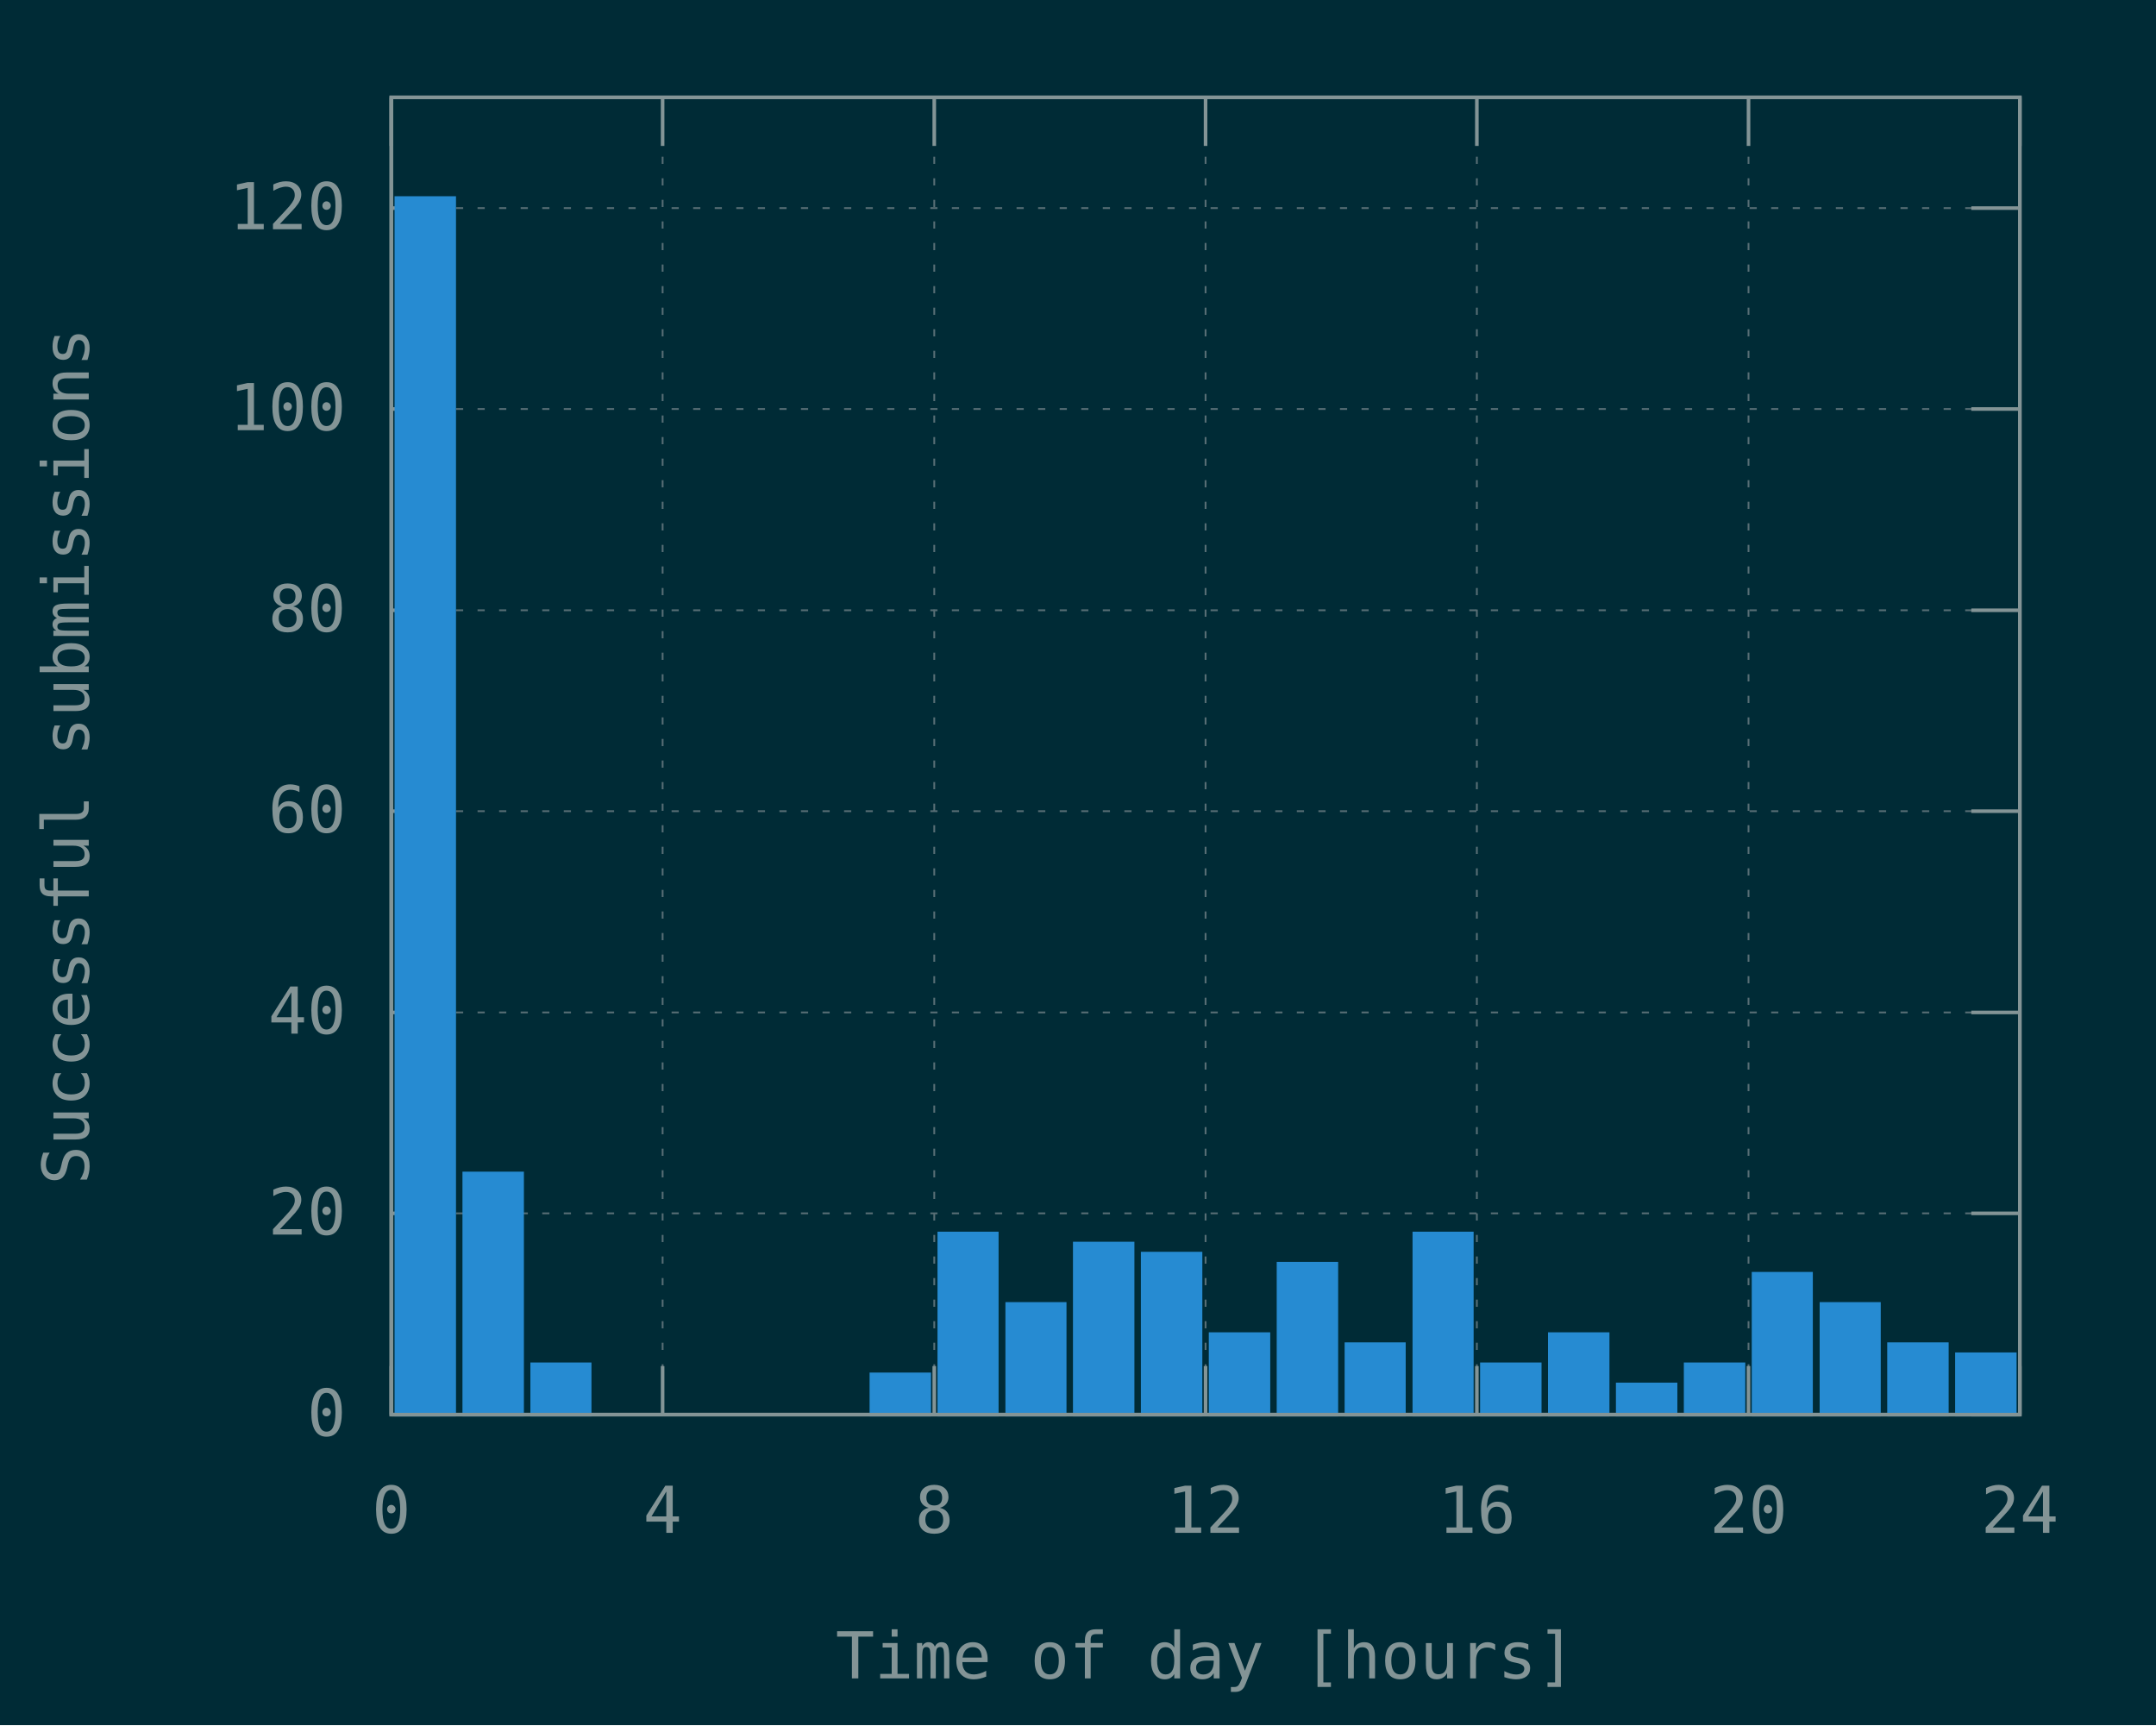
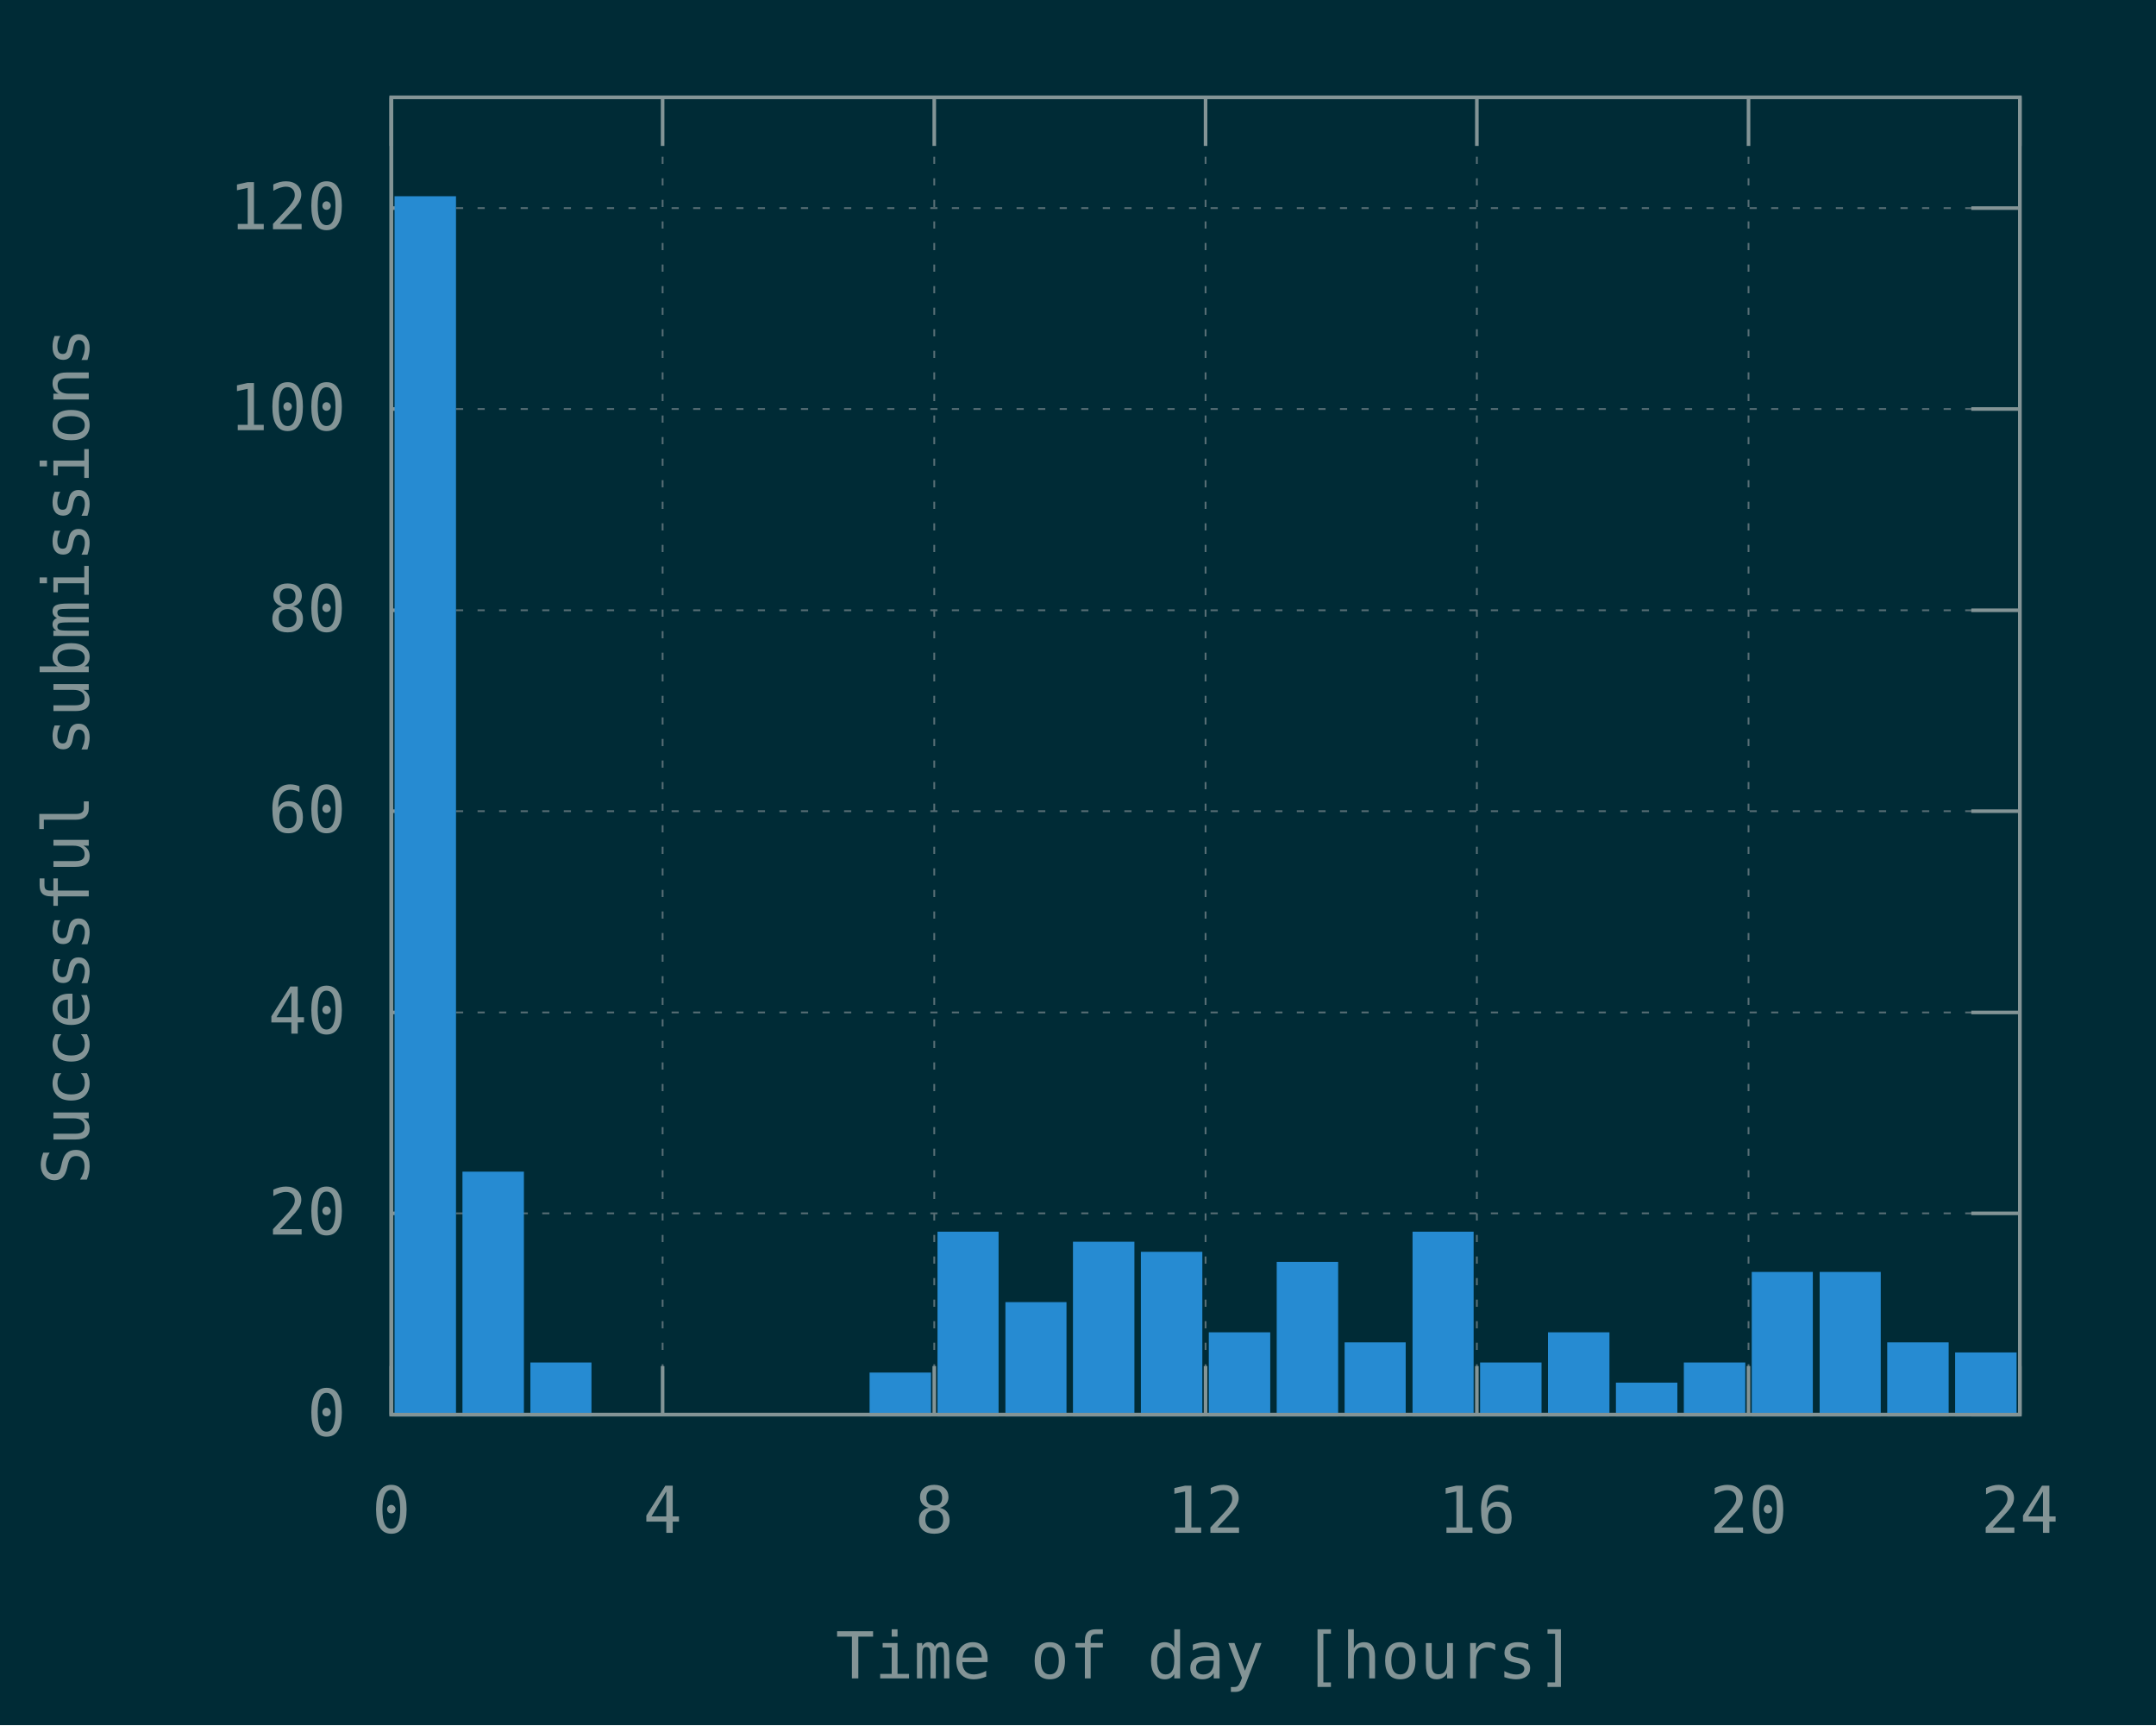
<svg xmlns="http://www.w3.org/2000/svg" xmlns:xlink="http://www.w3.org/1999/xlink" width="600" height="480" viewBox="0 0 600 480">
  <g id="gnuplot_canvas">
    <rect x="0" y="0" width="600" height="480" fill="#002b36" />
    <defs>
      <circle id="gpDot" r="0.5" stroke-width="0.5" stroke="currentColor" />
      <path id="gpPt0" stroke-width="0.148" stroke="currentColor" d="M-1,0 h2 M0,-1 v2" />
      <path id="gpPt1" stroke-width="0.148" stroke="currentColor" d="M-1,-1 L1,1 M1,-1 L-1,1" />
      <path id="gpPt2" stroke-width="0.148" stroke="currentColor" d="M-1,0 L1,0 M0,-1 L0,1 M-1,-1 L1,1 M-1,1 L1,-1" />
      <rect id="gpPt3" stroke-width="0.148" stroke="currentColor" x="-1" y="-1" width="2" height="2" />
      <rect id="gpPt4" stroke-width="0.148" stroke="currentColor" fill="currentColor" x="-1" y="-1" width="2" height="2" />
      <circle id="gpPt5" stroke-width="0.148" stroke="currentColor" cx="0" cy="0" r="1" />
      <use xlink:href="#gpPt5" id="gpPt6" fill="currentColor" stroke="none" />
      <path id="gpPt7" stroke-width="0.148" stroke="currentColor" d="M0,-1.33 L-1.33,0.67 L1.33,0.67 z" />
      <use xlink:href="#gpPt7" id="gpPt8" fill="currentColor" stroke="none" />
      <use xlink:href="#gpPt7" id="gpPt9" stroke="currentColor" transform="rotate(180)" />
      <use xlink:href="#gpPt9" id="gpPt10" fill="currentColor" stroke="none" />
      <use xlink:href="#gpPt3" id="gpPt11" stroke="currentColor" transform="rotate(45)" />
      <use xlink:href="#gpPt11" id="gpPt12" fill="currentColor" stroke="none" />
      <path id="gpPt13" stroke-width="0.148" stroke="currentColor" d="M0,1.330 L1.265,0.411 L0.782,-1.067 L-0.782,-1.076 L-1.265,0.411 z" />
      <use xlink:href="#gpPt13" id="gpPt14" fill="currentColor" stroke="none" />
      <filter id="textbox" filterUnits="objectBoundingBox" x="0" y="0" height="1" width="1">
        <feFlood flood-color="#002B36" flood-opacity="1" result="bgnd" />
        <feComposite in="SourceGraphic" in2="bgnd" operator="atop" />
      </filter>
      <filter id="greybox" filterUnits="objectBoundingBox" x="0" y="0" height="1" width="1">
        <feFlood flood-color="lightgrey" flood-opacity="1" result="grey" />
        <feComposite in="SourceGraphic" in2="grey" operator="atop" />
      </filter>
    </defs>
    <g fill="none" color="#002B36" stroke="currentColor" stroke-width="1.00" stroke-linecap="butt" stroke-linejoin="miter">
</g>
    <g fill="none" color="black" stroke="currentColor" stroke-width="1.00" stroke-linecap="butt" stroke-linejoin="miter">
</g>
    <g fill="none" color="black" stroke="rgb(131, 148, 150)" stroke-width="0.50" stroke-linecap="butt" stroke-linejoin="miter">
</g>
    <g fill="none" color="gray" stroke="currentColor" stroke-width="0.50" stroke-linecap="butt" stroke-linejoin="miter">
      <path stroke="rgb( 88, 110, 117)" stroke-dasharray="2,4" class="gridline" d="M108.9,393.6 L562.1,393.6  " />
    </g>
    <g fill="none" color="gray" stroke="rgb( 88, 110, 117)" stroke-width="1.00" stroke-linecap="butt" stroke-linejoin="miter">
</g>
    <g fill="none" color="black" stroke="currentColor" stroke-width="1.00" stroke-linecap="butt" stroke-linejoin="miter">
      <path stroke="rgb(131, 148, 150)" d="M108.9,393.6 L122.4,393.6 M562.1,393.6 L548.6,393.6  " />
      <g transform="translate(96.3,399.5)" stroke="none" fill="rgb(131,148,150)" font-family="Inconsolata" font-size="18.00" text-anchor="end">
        <text>
          <tspan font-family="Inconsolata"> 0</tspan>
        </text>
      </g>
    </g>
    <g fill="none" color="black" stroke="currentColor" stroke-width="1.00" stroke-linecap="butt" stroke-linejoin="miter">
</g>
    <g fill="none" color="black" stroke="rgb(131, 148, 150)" stroke-width="0.50" stroke-linecap="butt" stroke-linejoin="miter">
</g>
    <g fill="none" color="gray" stroke="currentColor" stroke-width="0.50" stroke-linecap="butt" stroke-linejoin="miter">
      <path stroke="rgb( 88, 110, 117)" stroke-dasharray="2,4" class="gridline" d="M108.9,337.6 L562.1,337.6  " />
    </g>
    <g fill="none" color="gray" stroke="rgb( 88, 110, 117)" stroke-width="1.00" stroke-linecap="butt" stroke-linejoin="miter">
</g>
    <g fill="none" color="black" stroke="currentColor" stroke-width="1.00" stroke-linecap="butt" stroke-linejoin="miter">
      <path stroke="rgb(131, 148, 150)" d="M108.9,337.6 L122.4,337.6 M562.1,337.6 L548.6,337.6  " />
      <g transform="translate(96.3,343.5)" stroke="none" fill="rgb(131,148,150)" font-family="Inconsolata" font-size="18.00" text-anchor="end">
        <text>
          <tspan font-family="Inconsolata"> 20</tspan>
        </text>
      </g>
    </g>
    <g fill="none" color="black" stroke="currentColor" stroke-width="1.00" stroke-linecap="butt" stroke-linejoin="miter">
</g>
    <g fill="none" color="black" stroke="rgb(131, 148, 150)" stroke-width="0.50" stroke-linecap="butt" stroke-linejoin="miter">
</g>
    <g fill="none" color="gray" stroke="currentColor" stroke-width="0.50" stroke-linecap="butt" stroke-linejoin="miter">
      <path stroke="rgb( 88, 110, 117)" stroke-dasharray="2,4" class="gridline" d="M108.9,281.7 L562.1,281.7  " />
    </g>
    <g fill="none" color="gray" stroke="rgb( 88, 110, 117)" stroke-width="1.00" stroke-linecap="butt" stroke-linejoin="miter">
</g>
    <g fill="none" color="black" stroke="currentColor" stroke-width="1.00" stroke-linecap="butt" stroke-linejoin="miter">
      <path stroke="rgb(131, 148, 150)" d="M108.9,281.7 L122.4,281.7 M562.1,281.7 L548.6,281.7  " />
      <g transform="translate(96.3,287.6)" stroke="none" fill="rgb(131,148,150)" font-family="Inconsolata" font-size="18.00" text-anchor="end">
        <text>
          <tspan font-family="Inconsolata"> 40</tspan>
        </text>
      </g>
    </g>
    <g fill="none" color="black" stroke="currentColor" stroke-width="1.00" stroke-linecap="butt" stroke-linejoin="miter">
</g>
    <g fill="none" color="black" stroke="rgb(131, 148, 150)" stroke-width="0.50" stroke-linecap="butt" stroke-linejoin="miter">
</g>
    <g fill="none" color="gray" stroke="currentColor" stroke-width="0.50" stroke-linecap="butt" stroke-linejoin="miter">
      <path stroke="rgb( 88, 110, 117)" stroke-dasharray="2,4" class="gridline" d="M108.9,225.7 L562.1,225.7  " />
    </g>
    <g fill="none" color="gray" stroke="rgb( 88, 110, 117)" stroke-width="1.00" stroke-linecap="butt" stroke-linejoin="miter">
</g>
    <g fill="none" color="black" stroke="currentColor" stroke-width="1.00" stroke-linecap="butt" stroke-linejoin="miter">
      <path stroke="rgb(131, 148, 150)" d="M108.9,225.7 L122.4,225.7 M562.1,225.7 L548.6,225.7  " />
      <g transform="translate(96.3,231.6)" stroke="none" fill="rgb(131,148,150)" font-family="Inconsolata" font-size="18.00" text-anchor="end">
        <text>
          <tspan font-family="Inconsolata"> 60</tspan>
        </text>
      </g>
    </g>
    <g fill="none" color="black" stroke="currentColor" stroke-width="1.00" stroke-linecap="butt" stroke-linejoin="miter">
</g>
    <g fill="none" color="black" stroke="rgb(131, 148, 150)" stroke-width="0.50" stroke-linecap="butt" stroke-linejoin="miter">
</g>
    <g fill="none" color="gray" stroke="currentColor" stroke-width="0.50" stroke-linecap="butt" stroke-linejoin="miter">
      <path stroke="rgb( 88, 110, 117)" stroke-dasharray="2,4" class="gridline" d="M108.9,169.8 L562.1,169.8  " />
    </g>
    <g fill="none" color="gray" stroke="rgb( 88, 110, 117)" stroke-width="1.00" stroke-linecap="butt" stroke-linejoin="miter">
</g>
    <g fill="none" color="black" stroke="currentColor" stroke-width="1.00" stroke-linecap="butt" stroke-linejoin="miter">
      <path stroke="rgb(131, 148, 150)" d="M108.9,169.8 L122.4,169.8 M562.1,169.8 L548.6,169.8  " />
      <g transform="translate(96.3,175.7)" stroke="none" fill="rgb(131,148,150)" font-family="Inconsolata" font-size="18.00" text-anchor="end">
        <text>
          <tspan font-family="Inconsolata"> 80</tspan>
        </text>
      </g>
    </g>
    <g fill="none" color="black" stroke="currentColor" stroke-width="1.00" stroke-linecap="butt" stroke-linejoin="miter">
</g>
    <g fill="none" color="black" stroke="rgb(131, 148, 150)" stroke-width="0.50" stroke-linecap="butt" stroke-linejoin="miter">
</g>
    <g fill="none" color="gray" stroke="currentColor" stroke-width="0.50" stroke-linecap="butt" stroke-linejoin="miter">
      <path stroke="rgb( 88, 110, 117)" stroke-dasharray="2,4" class="gridline" d="M108.9,113.8 L562.1,113.8  " />
    </g>
    <g fill="none" color="gray" stroke="rgb( 88, 110, 117)" stroke-width="1.00" stroke-linecap="butt" stroke-linejoin="miter">
</g>
    <g fill="none" color="black" stroke="currentColor" stroke-width="1.00" stroke-linecap="butt" stroke-linejoin="miter">
      <path stroke="rgb(131, 148, 150)" d="M108.9,113.8 L122.4,113.8 M562.1,113.8 L548.6,113.8  " />
      <g transform="translate(96.3,119.7)" stroke="none" fill="rgb(131,148,150)" font-family="Inconsolata" font-size="18.00" text-anchor="end">
        <text>
          <tspan font-family="Inconsolata"> 100</tspan>
        </text>
      </g>
    </g>
    <g fill="none" color="black" stroke="currentColor" stroke-width="1.00" stroke-linecap="butt" stroke-linejoin="miter">
</g>
    <g fill="none" color="black" stroke="rgb(131, 148, 150)" stroke-width="0.50" stroke-linecap="butt" stroke-linejoin="miter">
</g>
    <g fill="none" color="gray" stroke="currentColor" stroke-width="0.50" stroke-linecap="butt" stroke-linejoin="miter">
      <path stroke="rgb( 88, 110, 117)" stroke-dasharray="2,4" class="gridline" d="M108.9,57.9 L562.1,57.9  " />
    </g>
    <g fill="none" color="gray" stroke="rgb( 88, 110, 117)" stroke-width="1.00" stroke-linecap="butt" stroke-linejoin="miter">
</g>
    <g fill="none" color="black" stroke="currentColor" stroke-width="1.00" stroke-linecap="butt" stroke-linejoin="miter">
      <path stroke="rgb(131, 148, 150)" d="M108.9,57.9 L122.4,57.9 M562.1,57.9 L548.6,57.9  " />
      <g transform="translate(96.3,63.8)" stroke="none" fill="rgb(131,148,150)" font-family="Inconsolata" font-size="18.00" text-anchor="end">
        <text>
          <tspan font-family="Inconsolata"> 120</tspan>
        </text>
      </g>
    </g>
    <g fill="none" color="black" stroke="currentColor" stroke-width="1.00" stroke-linecap="butt" stroke-linejoin="miter">
</g>
    <g fill="none" color="black" stroke="rgb(131, 148, 150)" stroke-width="0.50" stroke-linecap="butt" stroke-linejoin="miter">
</g>
    <g fill="none" color="gray" stroke="currentColor" stroke-width="0.50" stroke-linecap="butt" stroke-linejoin="miter">
      <path stroke="rgb( 88, 110, 117)" stroke-dasharray="2,4" class="gridline" d="M108.9,393.6 L108.9,27.1  " />
    </g>
    <g fill="none" color="gray" stroke="rgb( 88, 110, 117)" stroke-width="1.00" stroke-linecap="butt" stroke-linejoin="miter">
</g>
    <g fill="none" color="black" stroke="currentColor" stroke-width="1.00" stroke-linecap="butt" stroke-linejoin="miter">
      <path stroke="rgb(131, 148, 150)" d="M108.9,393.6 L108.9,380.1 M108.9,27.1 L108.9,40.6  " />
      <g transform="translate(108.9,426.5)" stroke="none" fill="rgb(131,148,150)" font-family="Inconsolata" font-size="18.00" text-anchor="middle">
        <text>
          <tspan font-family="Inconsolata"> 0</tspan>
        </text>
      </g>
    </g>
    <g fill="none" color="black" stroke="currentColor" stroke-width="1.00" stroke-linecap="butt" stroke-linejoin="miter">
</g>
    <g fill="none" color="black" stroke="rgb(131, 148, 150)" stroke-width="0.50" stroke-linecap="butt" stroke-linejoin="miter">
</g>
    <g fill="none" color="gray" stroke="currentColor" stroke-width="0.50" stroke-linecap="butt" stroke-linejoin="miter">
      <path stroke="rgb( 88, 110, 117)" stroke-dasharray="2,4" class="gridline" d="M184.4,393.6 L184.4,27.1  " />
    </g>
    <g fill="none" color="gray" stroke="rgb( 88, 110, 117)" stroke-width="1.00" stroke-linecap="butt" stroke-linejoin="miter">
</g>
    <g fill="none" color="black" stroke="currentColor" stroke-width="1.00" stroke-linecap="butt" stroke-linejoin="miter">
      <path stroke="rgb(131, 148, 150)" d="M184.4,393.6 L184.4,380.1 M184.4,27.1 L184.4,40.6  " />
      <g transform="translate(184.4,426.5)" stroke="none" fill="rgb(131,148,150)" font-family="Inconsolata" font-size="18.00" text-anchor="middle">
        <text>
          <tspan font-family="Inconsolata"> 4</tspan>
        </text>
      </g>
    </g>
    <g fill="none" color="black" stroke="currentColor" stroke-width="1.00" stroke-linecap="butt" stroke-linejoin="miter">
</g>
    <g fill="none" color="black" stroke="rgb(131, 148, 150)" stroke-width="0.50" stroke-linecap="butt" stroke-linejoin="miter">
</g>
    <g fill="none" color="gray" stroke="currentColor" stroke-width="0.50" stroke-linecap="butt" stroke-linejoin="miter">
      <path stroke="rgb( 88, 110, 117)" stroke-dasharray="2,4" class="gridline" d="M260.0,393.6 L260.0,27.1  " />
    </g>
    <g fill="none" color="gray" stroke="rgb( 88, 110, 117)" stroke-width="1.00" stroke-linecap="butt" stroke-linejoin="miter">
</g>
    <g fill="none" color="black" stroke="currentColor" stroke-width="1.00" stroke-linecap="butt" stroke-linejoin="miter">
      <path stroke="rgb(131, 148, 150)" d="M260.0,393.6 L260.0,380.1 M260.0,27.1 L260.0,40.6  " />
      <g transform="translate(260.0,426.5)" stroke="none" fill="rgb(131,148,150)" font-family="Inconsolata" font-size="18.00" text-anchor="middle">
        <text>
          <tspan font-family="Inconsolata"> 8</tspan>
        </text>
      </g>
    </g>
    <g fill="none" color="black" stroke="currentColor" stroke-width="1.00" stroke-linecap="butt" stroke-linejoin="miter">
</g>
    <g fill="none" color="black" stroke="rgb(131, 148, 150)" stroke-width="0.50" stroke-linecap="butt" stroke-linejoin="miter">
</g>
    <g fill="none" color="gray" stroke="currentColor" stroke-width="0.50" stroke-linecap="butt" stroke-linejoin="miter">
      <path stroke="rgb( 88, 110, 117)" stroke-dasharray="2,4" class="gridline" d="M335.5,393.6 L335.5,27.1  " />
    </g>
    <g fill="none" color="gray" stroke="rgb( 88, 110, 117)" stroke-width="1.00" stroke-linecap="butt" stroke-linejoin="miter">
</g>
    <g fill="none" color="black" stroke="currentColor" stroke-width="1.00" stroke-linecap="butt" stroke-linejoin="miter">
      <path stroke="rgb(131, 148, 150)" d="M335.5,393.6 L335.5,380.1 M335.5,27.1 L335.5,40.6  " />
      <g transform="translate(335.5,426.5)" stroke="none" fill="rgb(131,148,150)" font-family="Inconsolata" font-size="18.00" text-anchor="middle">
        <text>
          <tspan font-family="Inconsolata"> 12</tspan>
        </text>
      </g>
    </g>
    <g fill="none" color="black" stroke="currentColor" stroke-width="1.00" stroke-linecap="butt" stroke-linejoin="miter">
</g>
    <g fill="none" color="black" stroke="rgb(131, 148, 150)" stroke-width="0.50" stroke-linecap="butt" stroke-linejoin="miter">
</g>
    <g fill="none" color="gray" stroke="currentColor" stroke-width="0.50" stroke-linecap="butt" stroke-linejoin="miter">
      <path stroke="rgb( 88, 110, 117)" stroke-dasharray="2,4" class="gridline" d="M411.0,393.6 L411.0,27.1  " />
    </g>
    <g fill="none" color="gray" stroke="rgb( 88, 110, 117)" stroke-width="1.00" stroke-linecap="butt" stroke-linejoin="miter">
</g>
    <g fill="none" color="black" stroke="currentColor" stroke-width="1.00" stroke-linecap="butt" stroke-linejoin="miter">
      <path stroke="rgb(131, 148, 150)" d="M411.0,393.6 L411.0,380.1 M411.0,27.1 L411.0,40.6  " />
      <g transform="translate(411.0,426.5)" stroke="none" fill="rgb(131,148,150)" font-family="Inconsolata" font-size="18.00" text-anchor="middle">
        <text>
          <tspan font-family="Inconsolata"> 16</tspan>
        </text>
      </g>
    </g>
    <g fill="none" color="black" stroke="currentColor" stroke-width="1.00" stroke-linecap="butt" stroke-linejoin="miter">
</g>
    <g fill="none" color="black" stroke="rgb(131, 148, 150)" stroke-width="0.50" stroke-linecap="butt" stroke-linejoin="miter">
</g>
    <g fill="none" color="gray" stroke="currentColor" stroke-width="0.50" stroke-linecap="butt" stroke-linejoin="miter">
      <path stroke="rgb( 88, 110, 117)" stroke-dasharray="2,4" class="gridline" d="M486.6,393.6 L486.6,40.6 L486.6,27.1  " />
    </g>
    <g fill="none" color="gray" stroke="rgb( 88, 110, 117)" stroke-width="1.00" stroke-linecap="butt" stroke-linejoin="miter">
</g>
    <g fill="none" color="black" stroke="currentColor" stroke-width="1.00" stroke-linecap="butt" stroke-linejoin="miter">
      <path stroke="rgb(131, 148, 150)" d="M486.6,393.6 L486.6,380.1 M486.6,27.1 L486.6,40.6  " />
      <g transform="translate(486.6,426.5)" stroke="none" fill="rgb(131,148,150)" font-family="Inconsolata" font-size="18.00" text-anchor="middle">
        <text>
          <tspan font-family="Inconsolata"> 20</tspan>
        </text>
      </g>
    </g>
    <g fill="none" color="black" stroke="currentColor" stroke-width="1.00" stroke-linecap="butt" stroke-linejoin="miter">
</g>
    <g fill="none" color="black" stroke="rgb(131, 148, 150)" stroke-width="0.50" stroke-linecap="butt" stroke-linejoin="miter">
</g>
    <g fill="none" color="gray" stroke="currentColor" stroke-width="0.50" stroke-linecap="butt" stroke-linejoin="miter">
      <path stroke="rgb( 88, 110, 117)" stroke-dasharray="2,4" class="gridline" d="M562.1,393.6 L562.1,27.1  " />
    </g>
    <g fill="none" color="gray" stroke="rgb( 88, 110, 117)" stroke-width="1.00" stroke-linecap="butt" stroke-linejoin="miter">
</g>
    <g fill="none" color="black" stroke="currentColor" stroke-width="1.00" stroke-linecap="butt" stroke-linejoin="miter">
      <path stroke="rgb(131, 148, 150)" d="M562.1,393.6 L562.1,380.1 M562.1,27.1 L562.1,40.6  " />
      <g transform="translate(562.1,426.5)" stroke="none" fill="rgb(131,148,150)" font-family="Inconsolata" font-size="18.00" text-anchor="middle">
        <text>
          <tspan font-family="Inconsolata"> 24</tspan>
        </text>
      </g>
    </g>
    <g fill="none" color="black" stroke="currentColor" stroke-width="1.00" stroke-linecap="butt" stroke-linejoin="miter">
</g>
    <g fill="none" color="black" stroke="currentColor" stroke-width="1.00" stroke-linecap="butt" stroke-linejoin="miter">
      <path stroke="rgb(131, 148, 150)" d="M108.9,27.1 L108.9,393.6 L562.1,393.6 L562.1,27.1 L108.9,27.1 Z  " />
    </g>
    <g fill="none" color="black" stroke="currentColor" stroke-width="1.00" stroke-linecap="butt" stroke-linejoin="miter">
      <g transform="translate(24.7,210.4) rotate(270)" stroke="none" fill="rgb(131,148,150)" font-family="Inconsolata" font-size="18.00" text-anchor="middle">
        <text>
          <tspan font-family="Inconsolata">Successful submissions</tspan>
        </text>
      </g>
    </g>
    <g fill="none" color="black" stroke="currentColor" stroke-width="1.00" stroke-linecap="butt" stroke-linejoin="miter">
      <g transform="translate(335.5,467.0)" stroke="none" fill="rgb(131,148,150)" font-family="Inconsolata" font-size="18.00" text-anchor="middle">
        <text>
          <tspan font-family="Inconsolata">Time of day [hours]</tspan>
        </text>
      </g>
    </g>
    <g fill="none" color="black" stroke="currentColor" stroke-width="1.00" stroke-linecap="butt" stroke-linejoin="miter">
</g>
    <g id="gnuplot_plot_1">
      <g fill="none" color="black" stroke="currentColor" stroke-width="1.00" stroke-linecap="butt" stroke-linejoin="miter">
        <g stroke="none" shape-rendering="crispEdges">
          <polygon fill="rgb( 38, 139, 210)" points="110.3,393.6 126.5,393.6 126.5,55.0 110.3,55.0 " />
        </g>
        <path stroke="rgb( 38, 139, 210)" d="M110.3,393.6 L110.3,55.1 L126.4,55.1 L126.4,393.6 L110.3,393.6 Z  " />
        <g stroke="none" shape-rendering="crispEdges">
          <polygon fill="rgb( 38, 139, 210)" points="129.2,393.6 145.4,393.6 145.4,326.4 129.2,326.4 " />
        </g>
        <path stroke="rgb( 38, 139, 210)" d="M129.2,393.6 L129.2,326.5 L145.3,326.5 L145.3,393.6 L129.2,393.6 Z  " />
        <g stroke="none" shape-rendering="crispEdges">
          <polygon fill="rgb( 38, 139, 210)" points="148.1,393.6 164.2,393.6 164.2,379.5 148.1,379.5 " />
        </g>
        <path stroke="rgb( 38, 139, 210)" d="M148.1,393.6 L148.1,379.6 L164.1,379.6 L164.1,393.6 L148.1,393.6 Z  " />
        <g stroke="none" shape-rendering="crispEdges">
          <polygon fill="rgb( 38, 139, 210)" points="242.5,393.6 258.7,393.6 258.7,382.3 242.5,382.3 " />
        </g>
        <path stroke="rgb( 38, 139, 210)" d="M242.5,393.6 L242.5,382.4 L258.6,382.4 L258.6,393.6 L242.5,393.6 Z  " />
        <g stroke="none" shape-rendering="crispEdges">
          <polygon fill="rgb( 38, 139, 210)" points="261.4,393.6 277.5,393.6 277.5,343.1 261.4,343.1 " />
        </g>
        <path stroke="rgb( 38, 139, 210)" d="M261.4,393.6 L261.4,343.2 L277.4,343.2 L277.4,393.6 L261.4,393.6 Z  " />
        <g stroke="none" shape-rendering="crispEdges">
          <polygon fill="rgb( 38, 139, 210)" points="280.3,393.6 296.4,393.6 296.4,362.7 280.3,362.7 " />
        </g>
        <path stroke="rgb( 38, 139, 210)" d="M280.3,393.6 L280.3,362.8 L296.3,362.8 L296.3,393.6 L280.3,393.6 Z  " />
        <g stroke="none" shape-rendering="crispEdges">
          <polygon fill="rgb( 38, 139, 210)" points="299.1,393.6 315.3,393.6 315.3,345.9 299.1,345.9 " />
        </g>
        <path stroke="rgb( 38, 139, 210)" d="M299.1,393.6 L299.1,346.0 L315.2,346.0 L315.2,393.6 L299.1,393.6 Z  " />
        <g stroke="none" shape-rendering="crispEdges">
          <polygon fill="rgb( 38, 139, 210)" points="318.0,393.6 334.2,393.6 334.2,348.7 318.0,348.7 " />
        </g>
        <path stroke="rgb( 38, 139, 210)" d="M318.0,393.6 L318.0,348.8 L334.1,348.8 L334.1,393.6 L318.0,393.6 Z  " />
        <g stroke="none" shape-rendering="crispEdges">
          <polygon fill="rgb( 38, 139, 210)" points="336.9,393.6 353.1,393.6 353.1,371.1 336.9,371.1 " />
        </g>
        <path stroke="rgb( 38, 139, 210)" d="M336.9,393.6 L336.9,371.2 L353.0,371.2 L353.0,393.6 L336.9,393.6 Z  " />
        <g stroke="none" shape-rendering="crispEdges">
          <polygon fill="rgb( 38, 139, 210)" points="355.8,393.6 372.0,393.6 372.0,351.5 355.8,351.5 " />
        </g>
        <path stroke="rgb( 38, 139, 210)" d="M355.8,393.6 L355.8,351.6 L371.9,351.6 L371.9,393.6 L355.8,393.6 Z  " />
        <g stroke="none" shape-rendering="crispEdges">
          <polygon fill="rgb( 38, 139, 210)" points="374.7,393.6 390.8,393.6 390.8,373.9 374.7,373.9 " />
        </g>
        <path stroke="rgb( 38, 139, 210)" d="M374.7,393.6 L374.7,374.0 L390.7,374.0 L390.7,393.6 L374.7,393.6 Z  " />
        <g stroke="none" shape-rendering="crispEdges">
          <polygon fill="rgb( 38, 139, 210)" points="393.6,393.6 409.7,393.6 409.7,343.1 393.6,343.1 " />
        </g>
        <path stroke="rgb( 38, 139, 210)" d="M393.6,393.6 L393.6,343.2 L409.6,343.2 L409.6,393.6 L393.6,393.6 Z  " />
        <g stroke="none" shape-rendering="crispEdges">
          <polygon fill="rgb( 38, 139, 210)" points="412.4,393.6 428.6,393.6 428.6,379.5 412.4,379.5 " />
        </g>
        <path stroke="rgb( 38, 139, 210)" d="M412.4,393.6 L412.4,379.6 L428.5,379.6 L428.5,393.6 L412.4,393.6 Z  " />
        <g stroke="none" shape-rendering="crispEdges">
          <polygon fill="rgb( 38, 139, 210)" points="431.3,393.6 447.5,393.6 447.5,371.1 431.3,371.1 " />
        </g>
        <path stroke="rgb( 38, 139, 210)" d="M431.3,393.6 L431.3,371.2 L447.4,371.2 L447.4,393.6 L431.3,393.6 Z  " />
        <g stroke="none" shape-rendering="crispEdges">
          <polygon fill="rgb( 38, 139, 210)" points="450.2,393.6 466.4,393.6 466.4,385.1 450.2,385.1 " />
        </g>
        <path stroke="rgb( 38, 139, 210)" d="M450.2,393.6 L450.2,385.2 L466.3,385.2 L466.3,393.6 L450.2,393.6 Z  " />
        <g stroke="none" shape-rendering="crispEdges">
          <polygon fill="rgb( 38, 139, 210)" points="469.1,393.6 485.3,393.6 485.3,379.5 469.1,379.5 " />
        </g>
        <path stroke="rgb( 38, 139, 210)" d="M469.1,393.6 L469.1,379.6 L485.2,379.6 L485.2,393.6 L469.1,393.6 Z  " />
        <g stroke="none" shape-rendering="crispEdges">
          <polygon fill="rgb( 38, 139, 210)" points="488.0,393.6 504.1,393.6 504.1,354.3 488.0,354.3 " />
        </g>
        <path stroke="rgb( 38, 139, 210)" d="M488.0,393.6 L488.0,354.4 L504.0,354.4 L504.0,393.6 L488.0,393.6 Z  " />
        <g stroke="none" shape-rendering="crispEdges">
-           <polygon fill="rgb( 38, 139, 210)" points="506.9,393.6 523.0,393.6 523.0,362.7 506.9,362.7 " />
-         </g>
-         <path stroke="rgb( 38, 139, 210)" d="M506.9,393.6 L506.9,362.8 L522.9,362.8 L522.9,393.6 L506.9,393.6 Z  " />
+           <polygon fill="rgb( 38, 139, 210)" points="506.9,393.6 523.0,393.6 523.0,354.3 506.9,354.3 " />
+         </g>
+         <path stroke="rgb( 38, 139, 210)" d="M506.9,393.6 L506.9,354.4 L522.9,354.4 L522.9,393.6 L506.9,393.6 Z  " />
        <g stroke="none" shape-rendering="crispEdges">
          <polygon fill="rgb( 38, 139, 210)" points="525.7,393.6 541.9,393.6 541.9,373.9 525.7,373.9 " />
        </g>
        <path stroke="rgb( 38, 139, 210)" d="M525.7,393.6 L525.7,374.0 L541.8,374.0 L541.8,393.6 L525.7,393.6 Z  " />
        <g stroke="none" shape-rendering="crispEdges">
          <polygon fill="rgb( 38, 139, 210)" points="544.6,393.6 560.8,393.6 560.8,376.7 544.6,376.7 " />
        </g>
        <path stroke="rgb( 38, 139, 210)" d="M544.6,393.6 L544.6,376.8 L560.7,376.8 L560.7,393.6 L544.6,393.6 Z  " />
      </g>
    </g>
    <g fill="none" color="#002B36" stroke="rgb( 38, 139, 210)" stroke-width="2.00" stroke-linecap="butt" stroke-linejoin="miter">
</g>
    <g fill="none" color="black" stroke="currentColor" stroke-width="2.00" stroke-linecap="butt" stroke-linejoin="miter">
</g>
    <g fill="none" color="black" stroke="black" stroke-width="1.00" stroke-linecap="butt" stroke-linejoin="miter">
</g>
    <g fill="none" color="black" stroke="currentColor" stroke-width="1.00" stroke-linecap="butt" stroke-linejoin="miter">
      <path stroke="rgb(131, 148, 150)" d="M108.9,27.1 L108.9,393.6 L562.1,393.6 L562.1,27.1 L108.9,27.1 Z  " />
    </g>
    <g fill="none" color="black" stroke="currentColor" stroke-width="1.00" stroke-linecap="butt" stroke-linejoin="miter">
</g>
  </g>
</svg>
